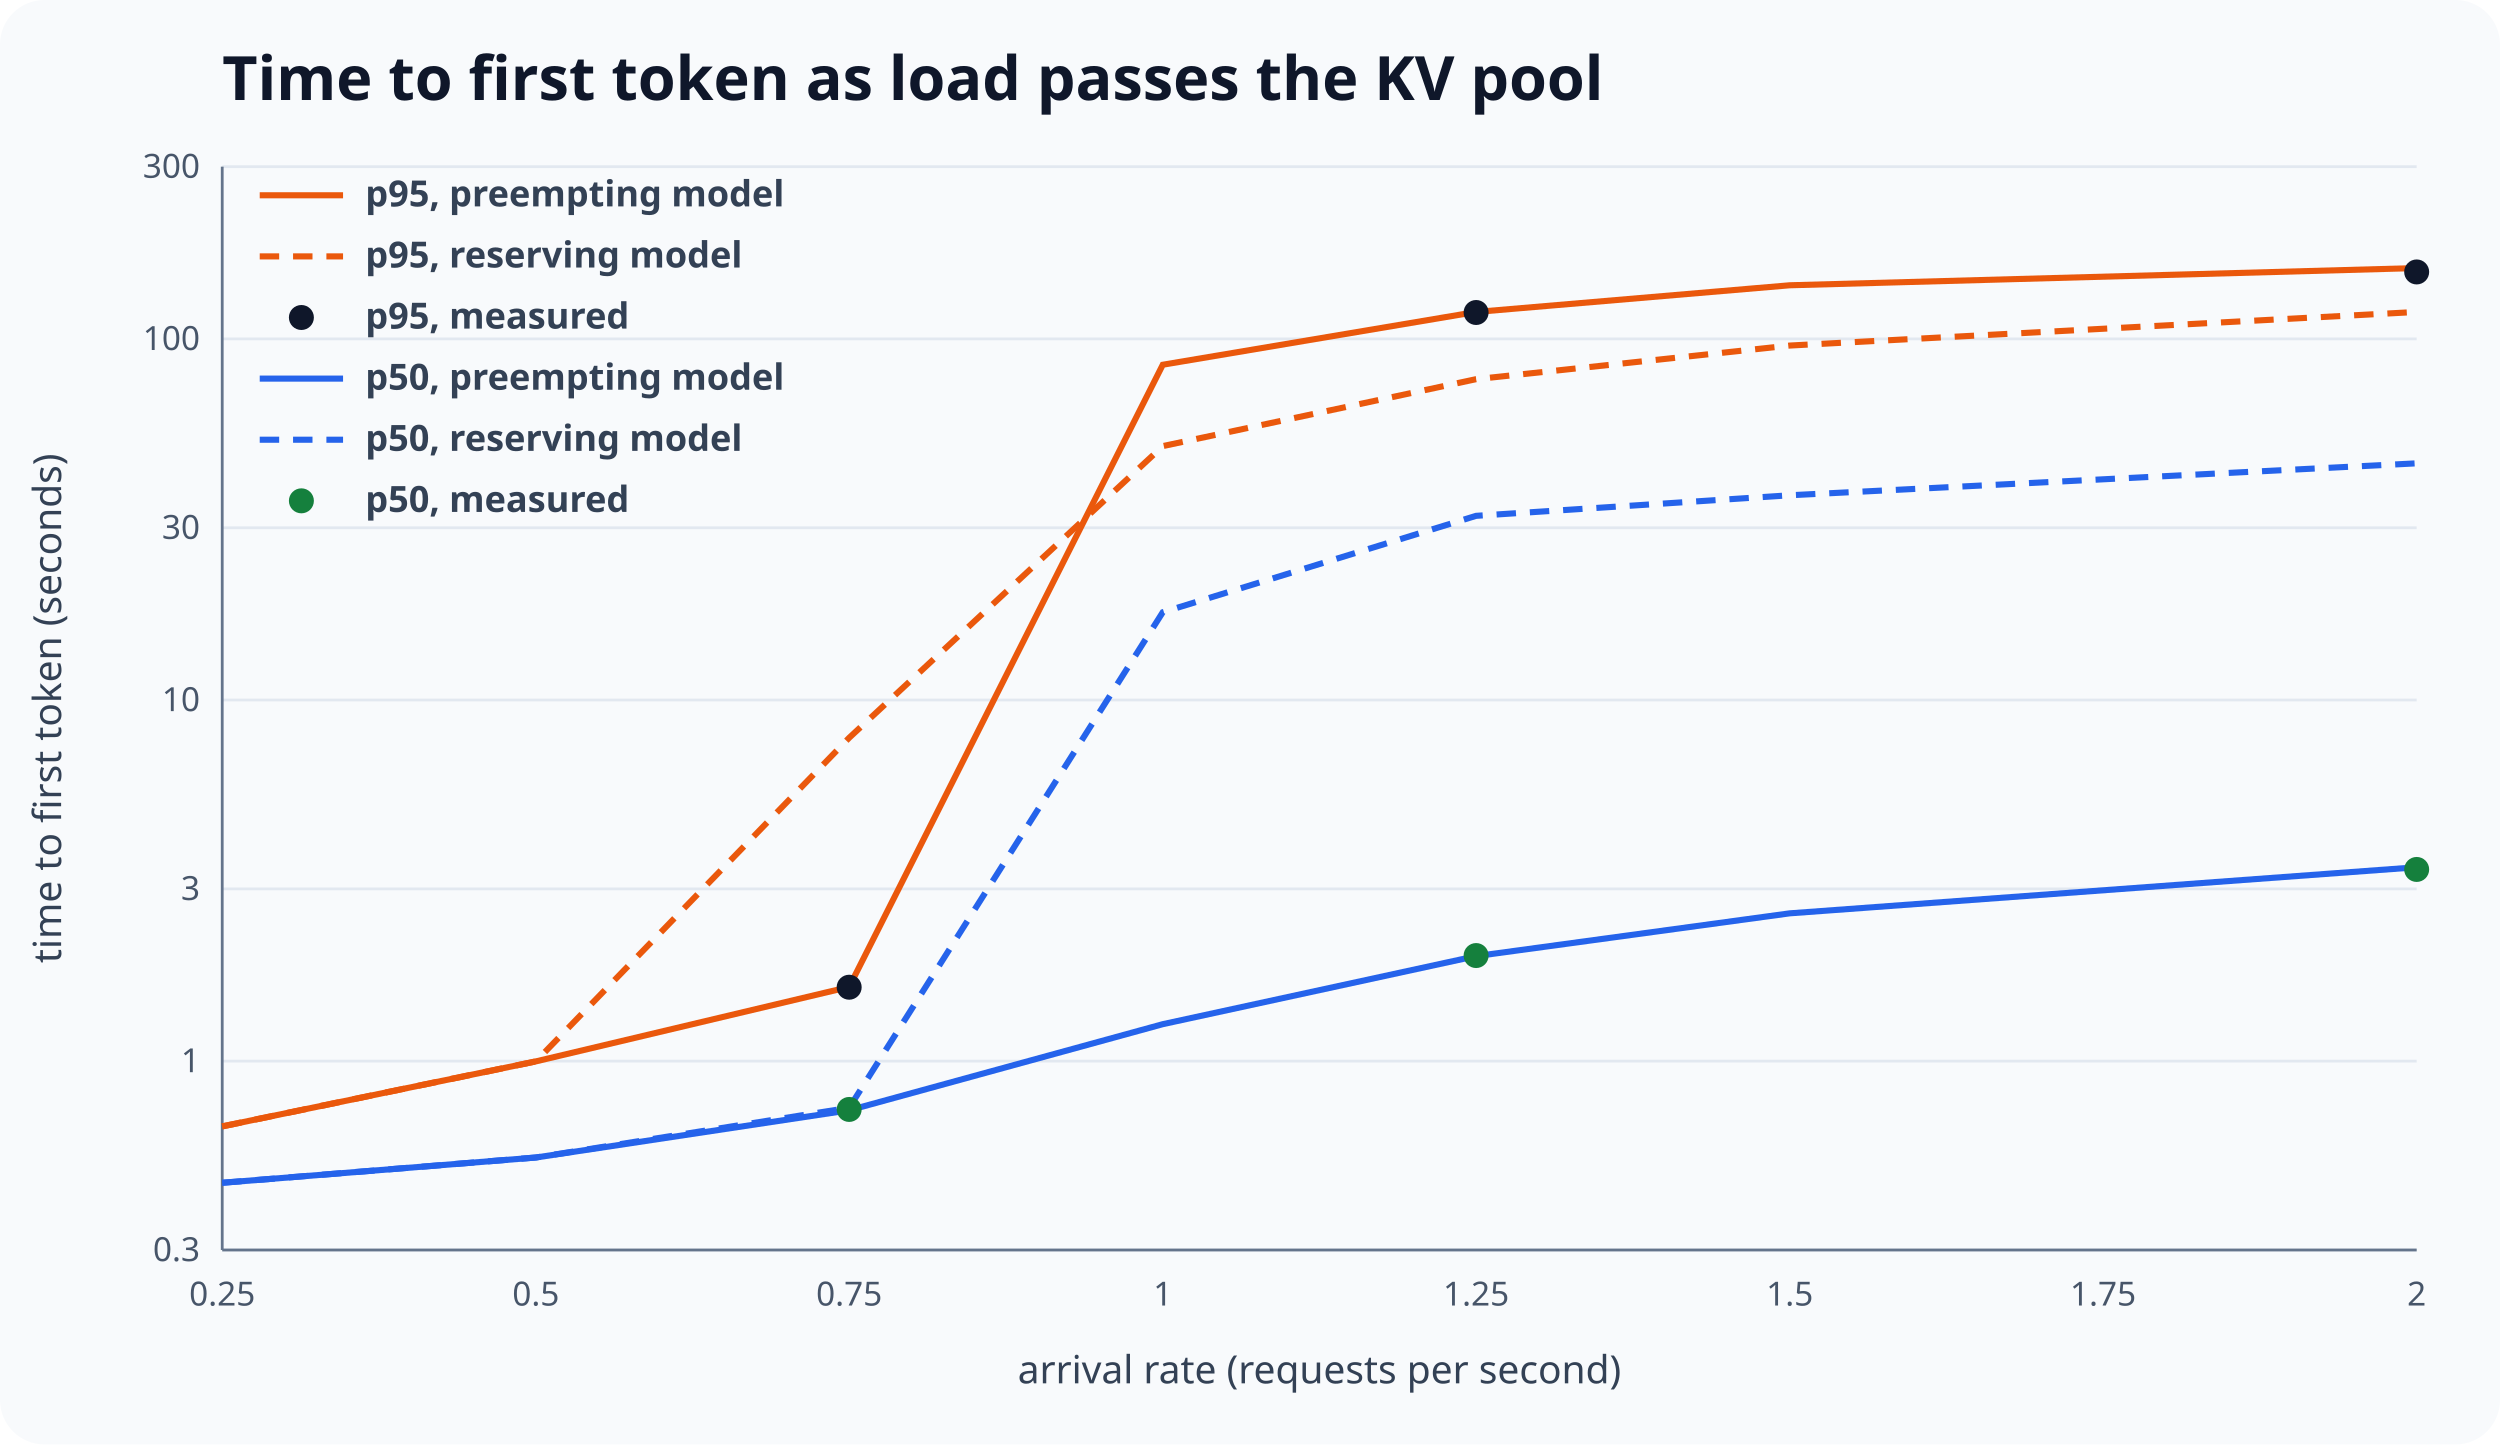
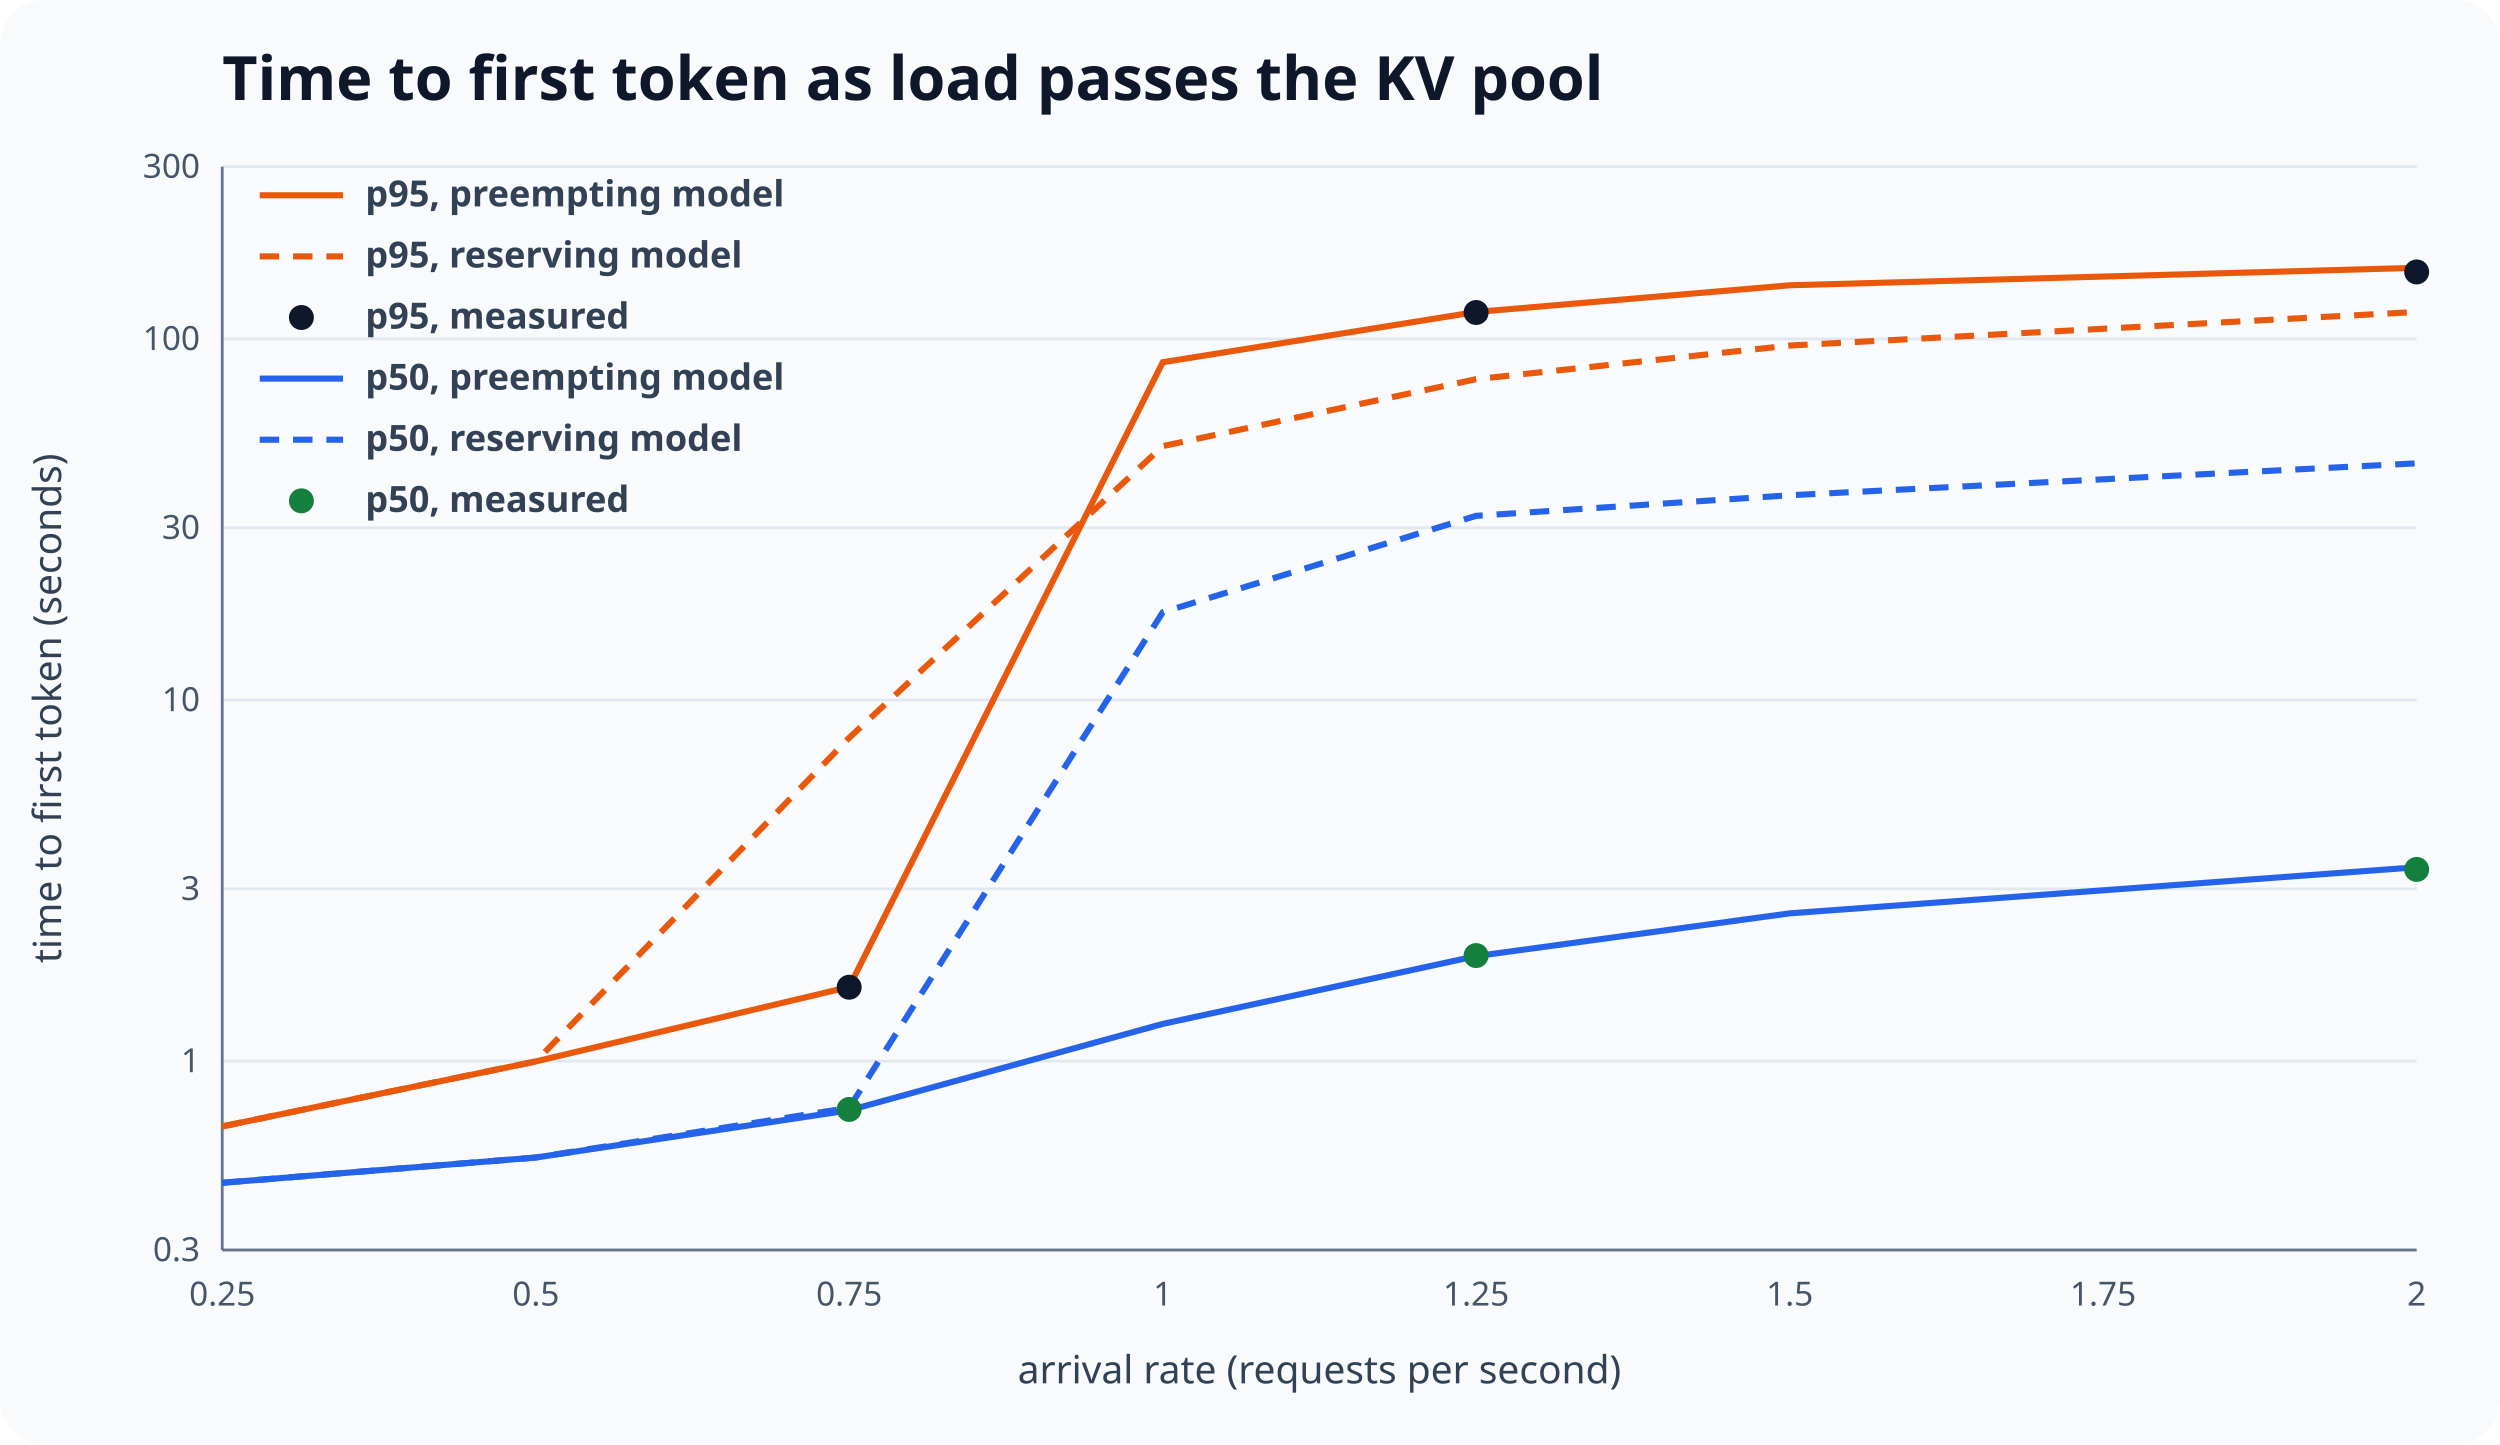
<svg xmlns="http://www.w3.org/2000/svg" viewBox="0 0 900 520" role="img" aria-labelledby="title desc">
  <defs>
    <style>
  .title { font: 700 22px system-ui, sans-serif; fill: #0f172a; }
  .axis { font: 500 14px system-ui, sans-serif; fill: #334155; }
  .tick { font: 500 12px system-ui, sans-serif; fill: #475569; }
  .legend { font: 600 13px system-ui, sans-serif; fill: #334155; }
  .note { font: 500 12px system-ui, sans-serif; fill: #64748b; }
</style>
  </defs>
  <rect width="900" height="520" rx="16" fill="#f8fafc" />
  <text x="80" y="36" class="title">Time to first token as load passes the KV pool</text>
  <line x1="80" y1="450.0" x2="870" y2="450.0" stroke="#e2e8f0" />
  <text x="72" y="454.0" class="tick" text-anchor="end">0.3</text>
  <line x1="80" y1="382.0" x2="870" y2="382.0" stroke="#e2e8f0" />
  <text x="72" y="386.0" class="tick" text-anchor="end">1</text>
  <line x1="80" y1="320.0" x2="870" y2="320.0" stroke="#e2e8f0" />
  <text x="72" y="324.0" class="tick" text-anchor="end">3</text>
  <line x1="80" y1="252.0" x2="870" y2="252.0" stroke="#e2e8f0" />
  <text x="72" y="256.0" class="tick" text-anchor="end">10</text>
  <line x1="80" y1="190.0" x2="870" y2="190.0" stroke="#e2e8f0" />
  <text x="72" y="194.0" class="tick" text-anchor="end">30</text>
  <line x1="80" y1="122.0" x2="870" y2="122.0" stroke="#e2e8f0" />
  <text x="72" y="126.0" class="tick" text-anchor="end">100</text>
  <line x1="80" y1="60.0" x2="870" y2="60.0" stroke="#e2e8f0" />
  <text x="72" y="64.0" class="tick" text-anchor="end">300</text>
  <text x="80.0" y="470" class="tick" text-anchor="middle">0.25</text>
  <text x="192.9" y="470" class="tick" text-anchor="middle">0.5</text>
  <text x="305.7" y="470" class="tick" text-anchor="middle">0.75</text>
  <text x="418.6" y="470" class="tick" text-anchor="middle">1</text>
  <text x="531.4" y="470" class="tick" text-anchor="middle">1.25</text>
  <text x="644.3" y="470" class="tick" text-anchor="middle">1.5</text>
  <text x="757.1" y="470" class="tick" text-anchor="middle">1.75</text>
  <text x="870.0" y="470" class="tick" text-anchor="middle">2</text>
  <line x1="80" y1="450" x2="870" y2="450" stroke="#64748b" />
  <line x1="80" y1="60" x2="80" y2="450" stroke="#64748b" />
  <text x="475.0" y="498" class="axis" text-anchor="middle">arrival rate (requests per second)</text>
  <text x="22" y="255.0" class="axis" text-anchor="middle" transform="rotate(-90 22 255.0)">time to first token (seconds)</text>
-   <polyline points="80.0,405.5 192.9,382.1 305.7,355.3 418.6,131.3 531.4,112.3 644.3,102.7 870.0,96.5" fill="none" stroke="#ea580c" stroke-width="2.2" />
+   <polyline points="80.0,405.5 192.9,382.1 305.7,355.3 418.6,130.4 531.4,112.3 644.3,102.7 870.0,96.4" fill="none" stroke="#ea580c" stroke-width="2.2" />
  <line x1="93.5" y1="70.3" x2="123.5" y2="70.3" stroke="#ea580c" stroke-width="2.2" />
  <text x="131.5" y="74.3" class="legend">p95, preempting model</text>
  <polyline points="80.0,405.5 192.9,382.1 305.7,265.6 418.6,160.6 531.4,136.5 644.3,124.4 870.0,112.3" fill="none" stroke="#ea580c" stroke-width="2.2" stroke-dasharray="7 5" />
  <line x1="93.5" y1="92.3" x2="123.5" y2="92.3" stroke="#ea580c" stroke-width="2.2" stroke-dasharray="7 5" />
  <text x="131.5" y="96.3" class="legend">p95, reserving model</text>
  <circle cx="305.7" cy="355.4" r="4.5" fill="#0f172a" />
  <circle cx="531.4" cy="112.5" r="4.5" fill="#0f172a" />
  <circle cx="870.0" cy="97.9" r="4.5" fill="#0f172a" />
  <circle cx="108.5" cy="114.3" r="4.5" fill="#0f172a" />
  <text x="131.5" y="118.3" class="legend">p95, measured</text>
-   <polyline points="80.0,425.8 192.9,416.7 305.7,399.7 418.6,368.7 531.4,344.2 644.3,328.8 870.0,312.2" fill="none" stroke="#2563eb" stroke-width="2.2" />
+   <polyline points="80.0,425.8 192.9,416.7 305.7,399.7 418.6,368.6 531.4,344.2 644.3,328.8 870.0,312.2" fill="none" stroke="#2563eb" stroke-width="2.2" />
  <line x1="93.5" y1="136.3" x2="123.5" y2="136.3" stroke="#2563eb" stroke-width="2.2" />
  <text x="131.5" y="140.3" class="legend">p50, preempting model</text>
  <polyline points="80.0,425.8 192.9,416.7 305.7,398.8 418.6,220.4 531.4,185.7 644.3,178.3 870.0,166.8" fill="none" stroke="#2563eb" stroke-width="2.2" stroke-dasharray="7 5" />
  <line x1="93.5" y1="158.3" x2="123.5" y2="158.3" stroke="#2563eb" stroke-width="2.2" stroke-dasharray="7 5" />
  <text x="131.5" y="162.3" class="legend">p50, reserving model</text>
  <circle cx="305.7" cy="399.4" r="4.5" fill="#15803d" />
  <circle cx="531.4" cy="344.0" r="4.5" fill="#15803d" />
  <circle cx="870.0" cy="313.0" r="4.5" fill="#15803d" />
  <circle cx="108.5" cy="180.3" r="4.5" fill="#15803d" />
  <text x="131.5" y="184.3" class="legend">p50, measured</text>
</svg>
